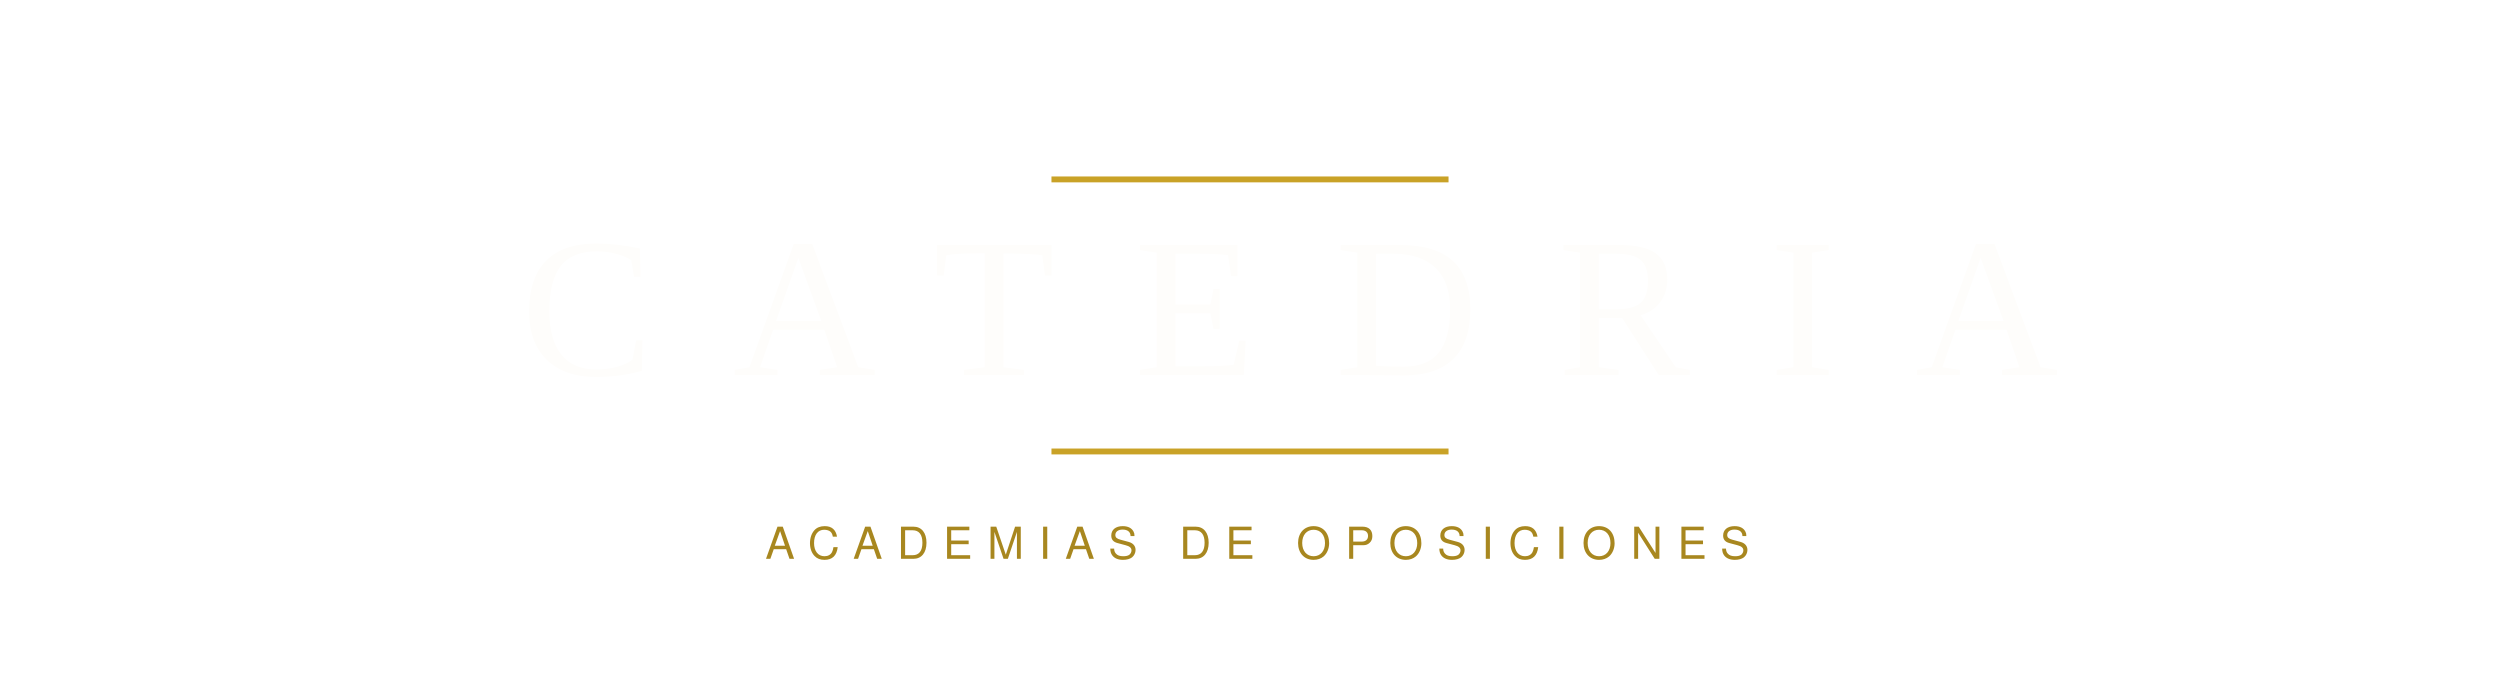
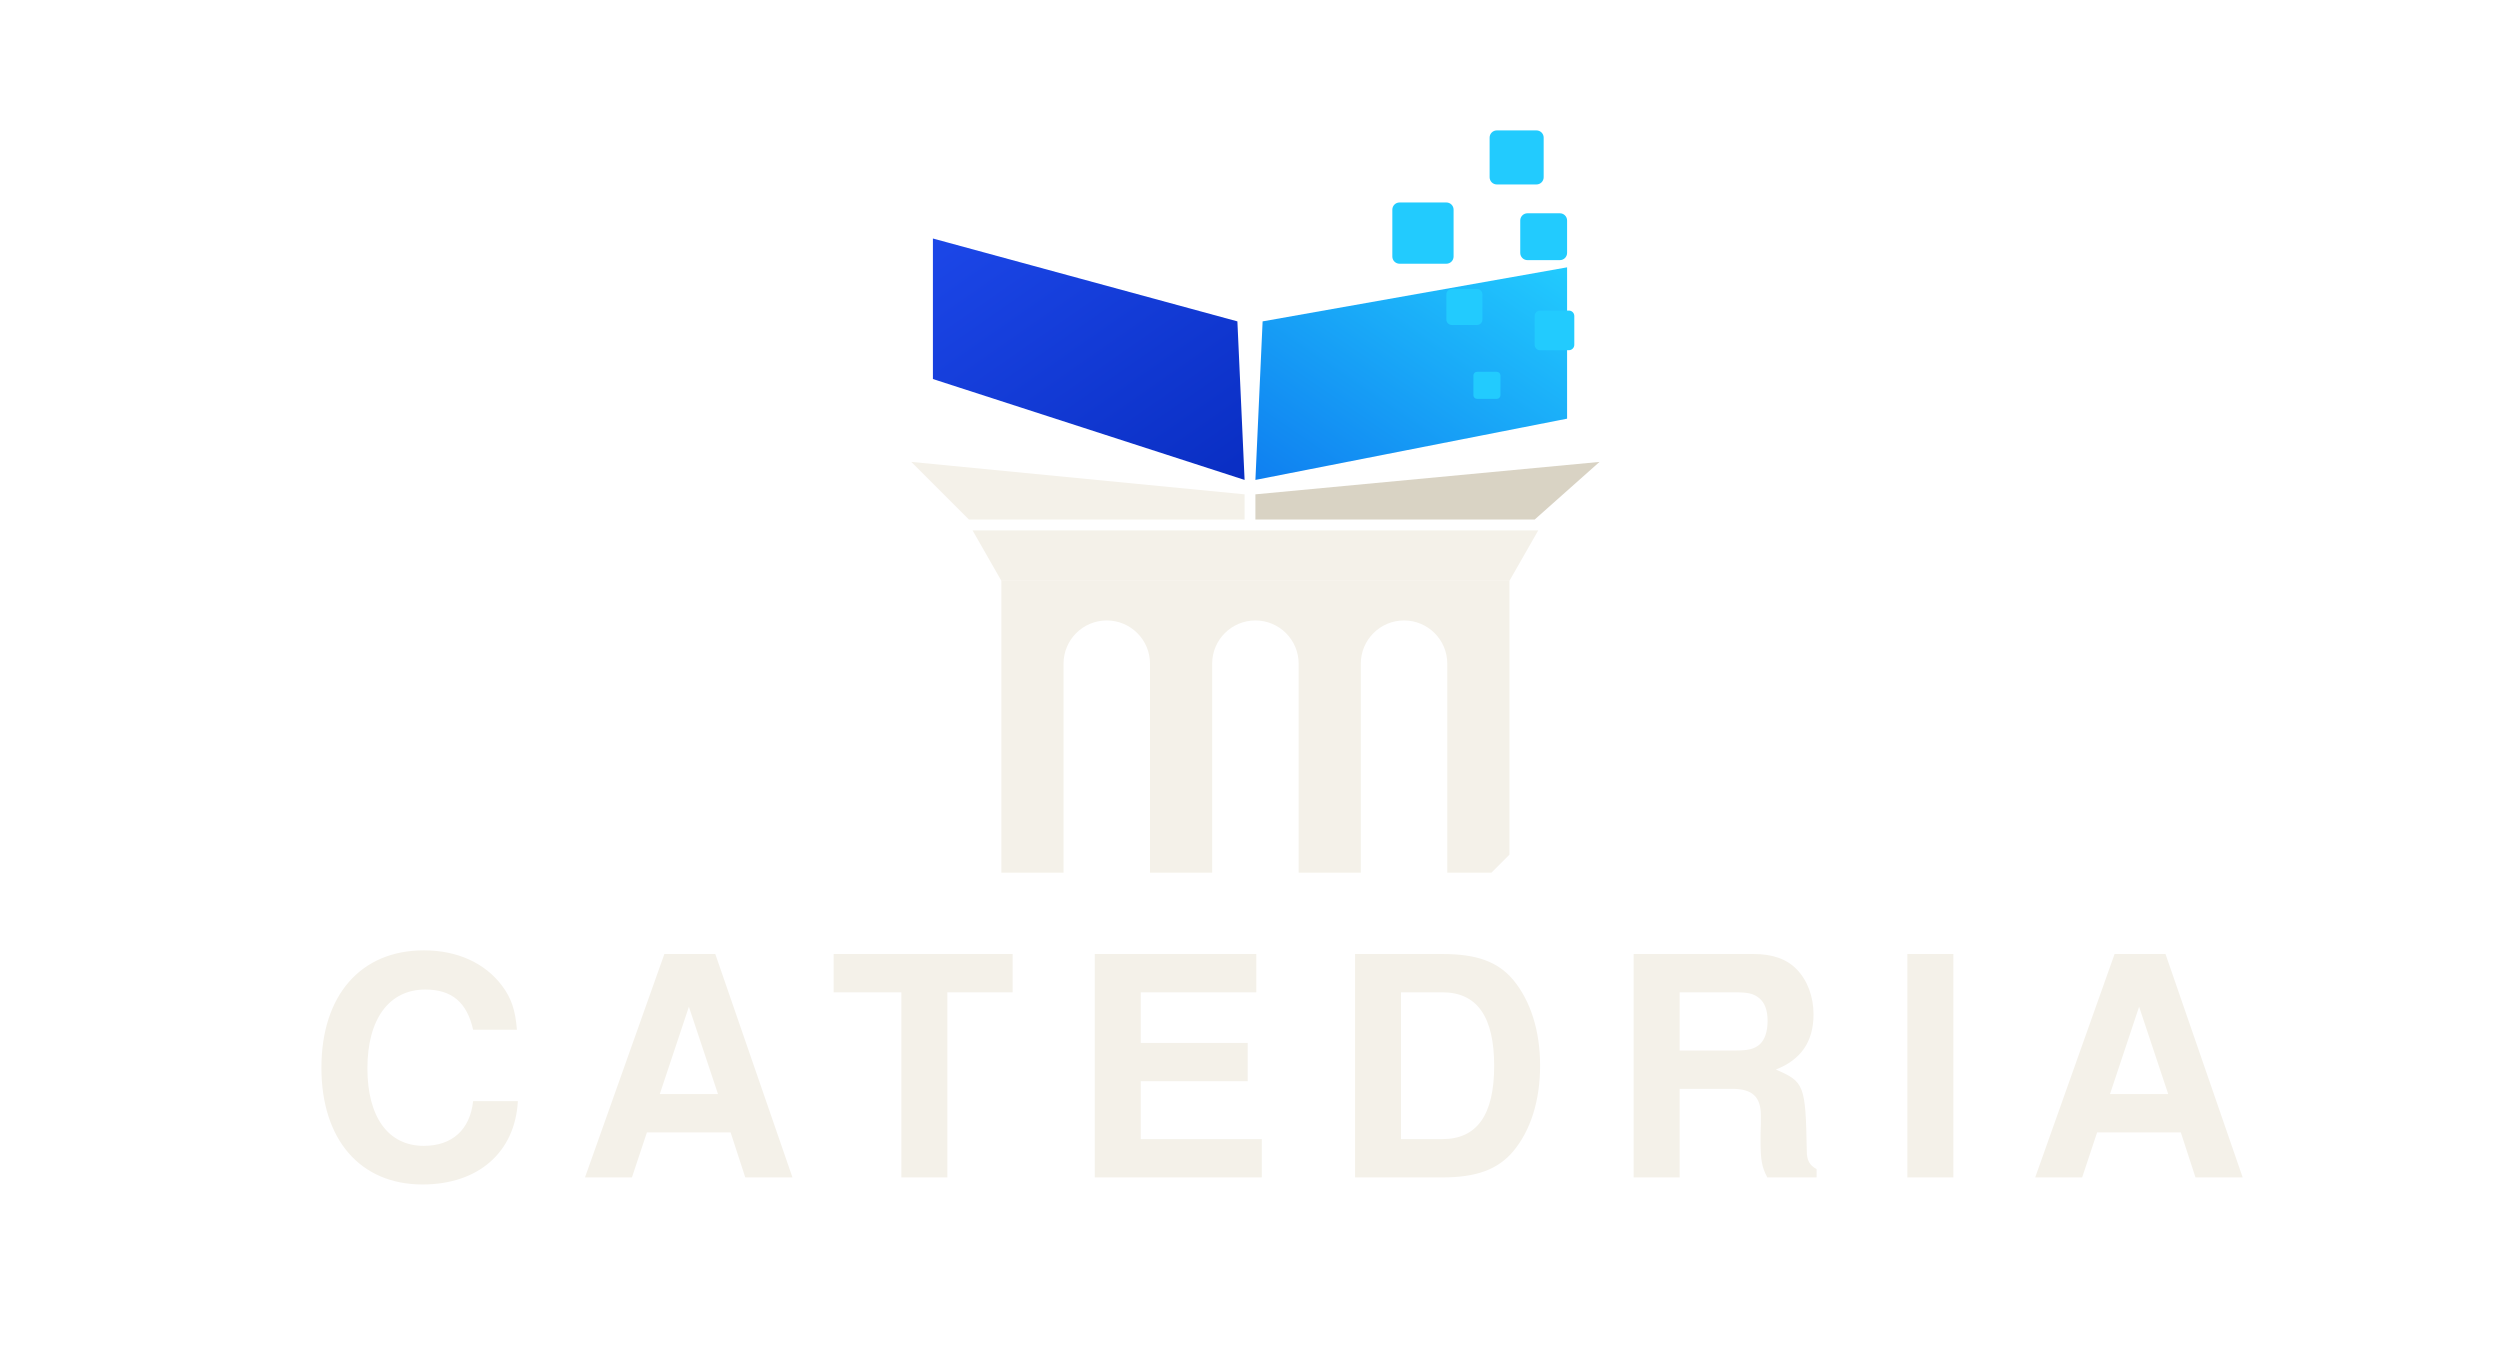
- <svg xmlns="http://www.w3.org/2000/svg" width="680" height="190" viewBox="0 0 680 190">
-   <rect x="286" y="48" width="108" height="1.6" fill="#c9a227" />
-   <text x="350.8" y="102" text-anchor="middle" font-family="Georgia, 'Times New Roman', serif" font-size="54" letter-spacing="21.6" fill="#fefdfb">CATEDRIA</text>
-   <rect x="286" y="122" width="108" height="1.6" fill="#c9a227" />
-   <text x="342" y="152" text-anchor="middle" font-family="Helvetica, Arial, sans-serif" font-size="12" letter-spacing="4" fill="#a8871f">ACADEMIAS DE OPOSICIONES</text>
+ <svg xmlns="http://www.w3.org/2000/svg" width="620" height="340" viewBox="0 0 620 340">
+   <defs>
+     <linearGradient id="izq-c" x1="0" y1="0" x2="0.9" y2="1">
+       <stop offset="0" stop-color="#1c47e8" />
+       <stop offset="1" stop-color="#0a2fc4" />
+     </linearGradient>
+     <linearGradient id="der-c" x1="0" y1="1" x2="1" y2="0">
+       <stop offset="0" stop-color="#0f7ff0" />
+       <stop offset="1" stop-color="#22cbfe" />
+     </linearGradient>
+   </defs>
+   <g transform="translate(220.6383 10) scale(0.4468085)">
+     <path d="M 62 300 L 344 300 L 344 452 L 334 462 L 309.5 462 L 309.5 346 A 24 24 0 0 0 261.5 346 L 261.5 462 L 227 462 L 227 346 A 24 24 0 0 0 179 346 L 179 462 L 144.5 462 L 144.5 346 A 24 24 0 0 0 96.5 346 L 96.5 462 L 62 462 L 62 346 L 72 462 L 62 452 L 62 300 Z" fill="#f4f1e9" />
+     <path d="M 46 272 L 360 272 L 344 300 L 62 300 Z" fill="#f4f1e9" />
+     <path d="M 12 234 L 197 252 L 197 266 L 44 266 Z" fill="#f4f1e9" />
+     <path d="M 394 234 L 203 252 L 203 266 L 358 266 Z" fill="#d9d3c4" />
+     <path d="M 24 110 L 193 156 L 197 244 L 24 188 Z" fill="url(#izq-c)" />
+     <path d="M 207 156 L 376 126 L 376 210 L 203 244 Z" fill="url(#der-c)" />
+     <g fill="#22cbfe">
+       <rect x="333" y="50" width="30" height="30" rx="4" />
+       <rect x="279" y="90" width="34" height="34" rx="4" />
+       <rect x="350" y="96" width="26" height="26" rx="4" />
+       <rect x="309" y="138" width="20" height="20" rx="3" />
+       <rect x="358" y="150" width="22" height="22" rx="3" />
+       <rect x="324" y="184" width="15" height="15" rx="2" />
+     </g>
+   </g>
+   <text x="317" y="292" text-anchor="middle" font-family="Helvetica, Arial, sans-serif" font-size="76" font-weight="600" letter-spacing="14" fill="#f4f1e9">CATEDRIA</text>
</svg>
